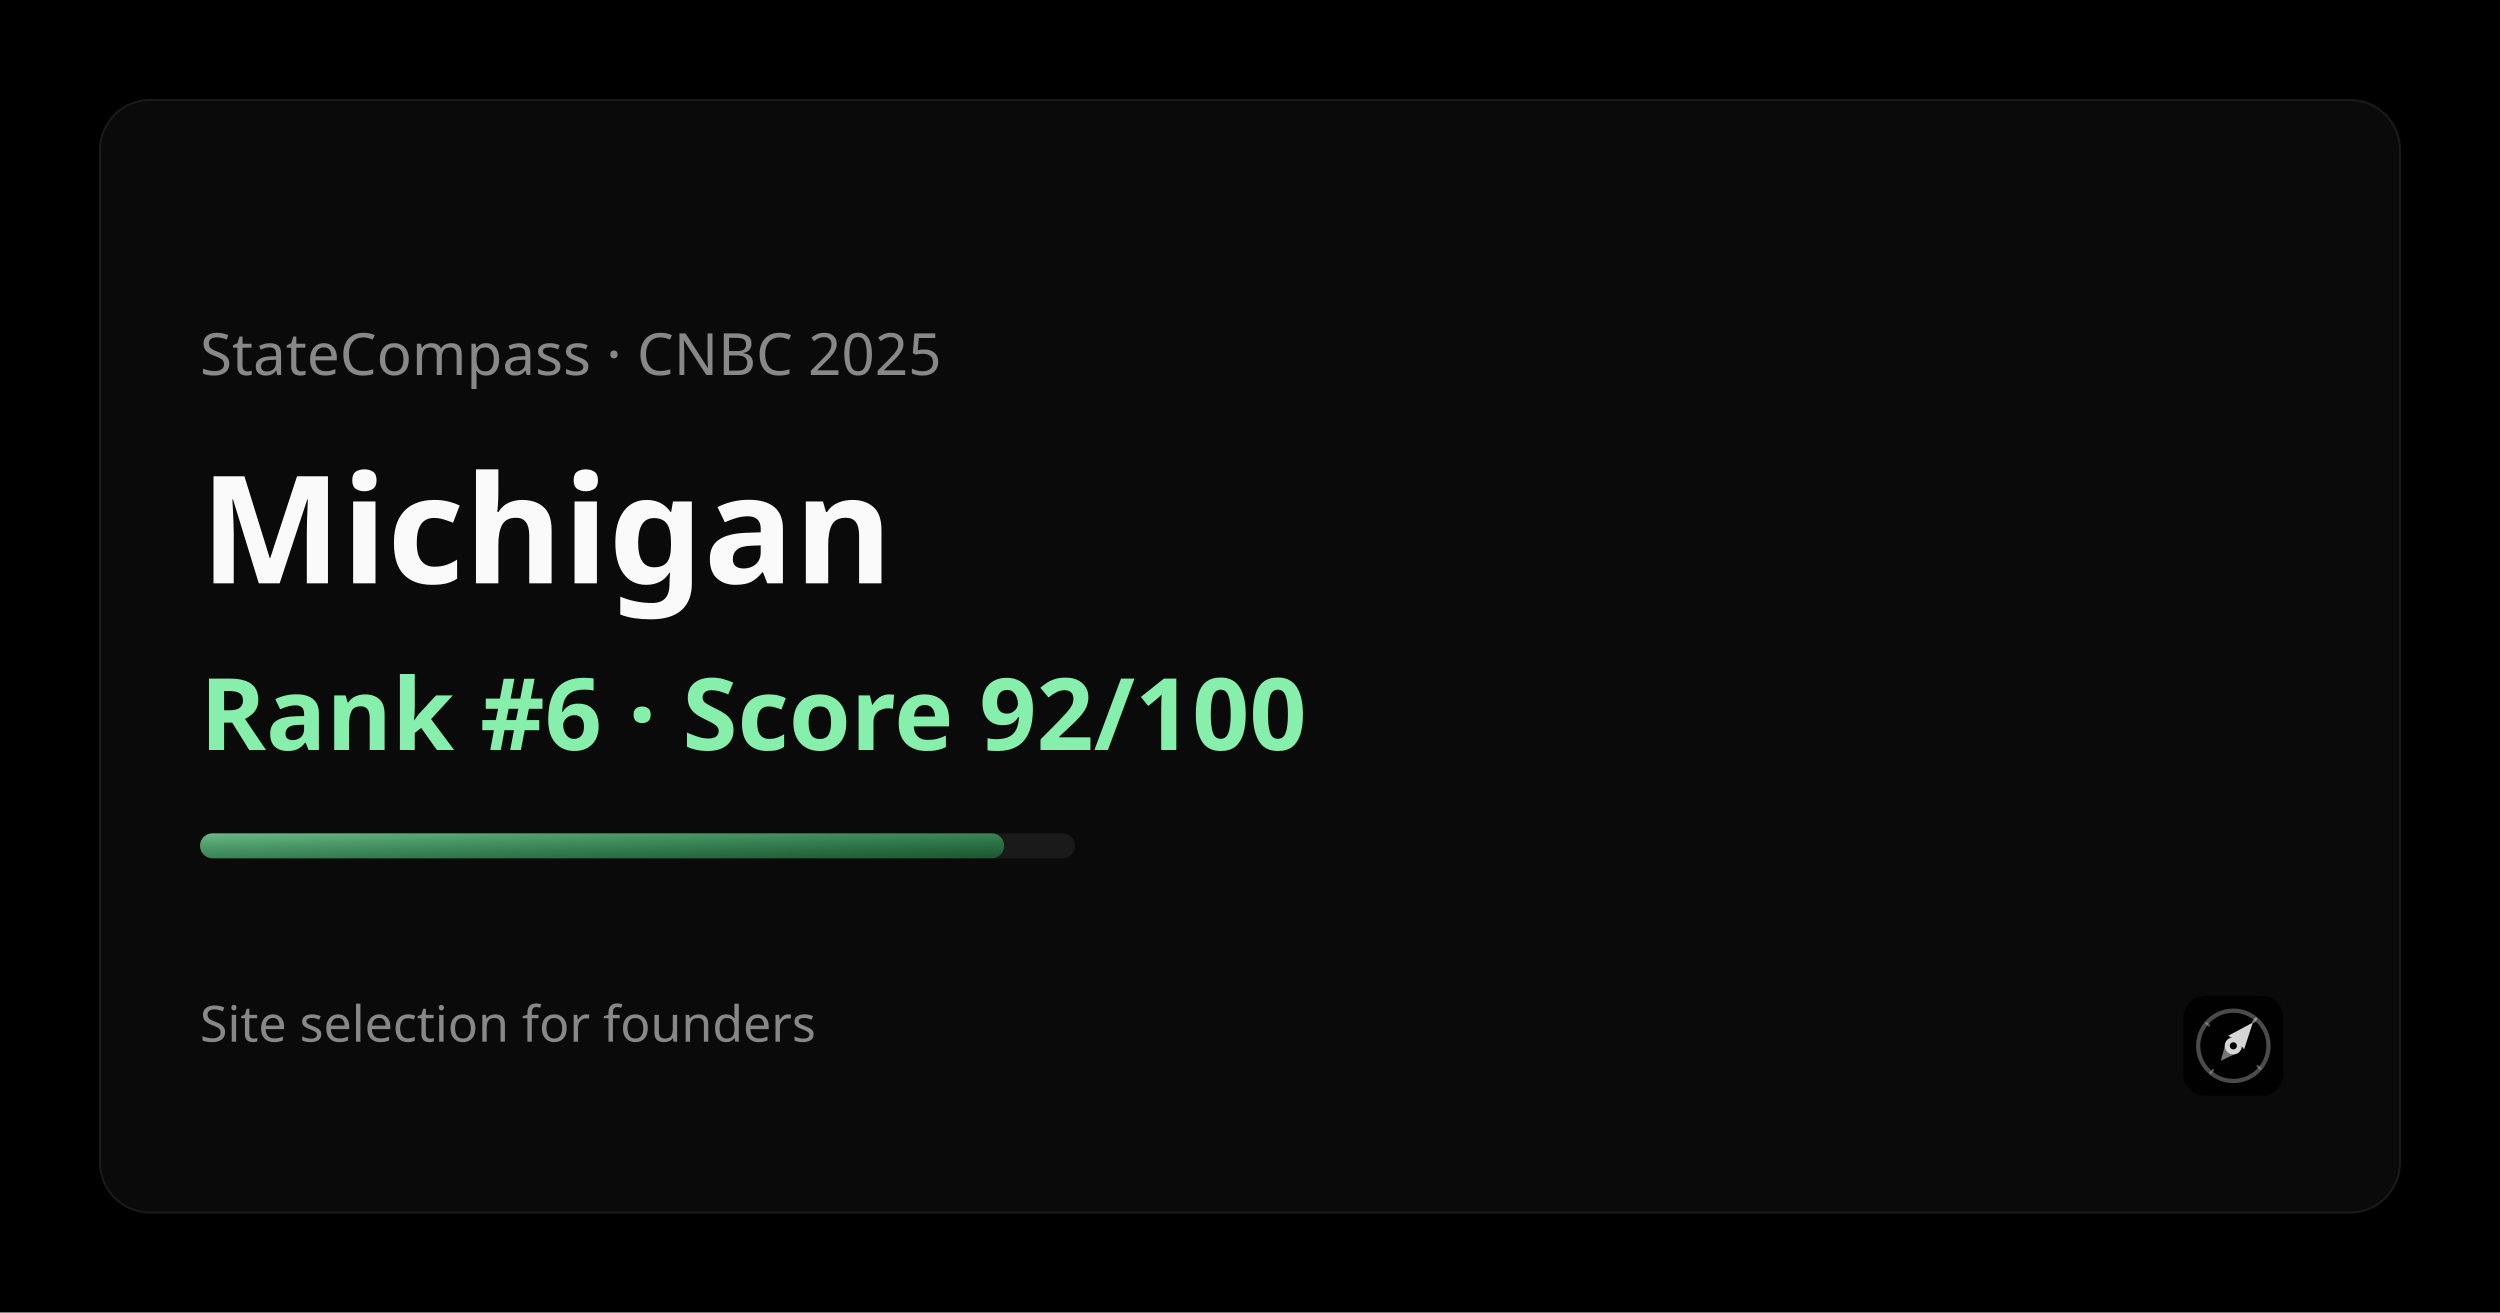
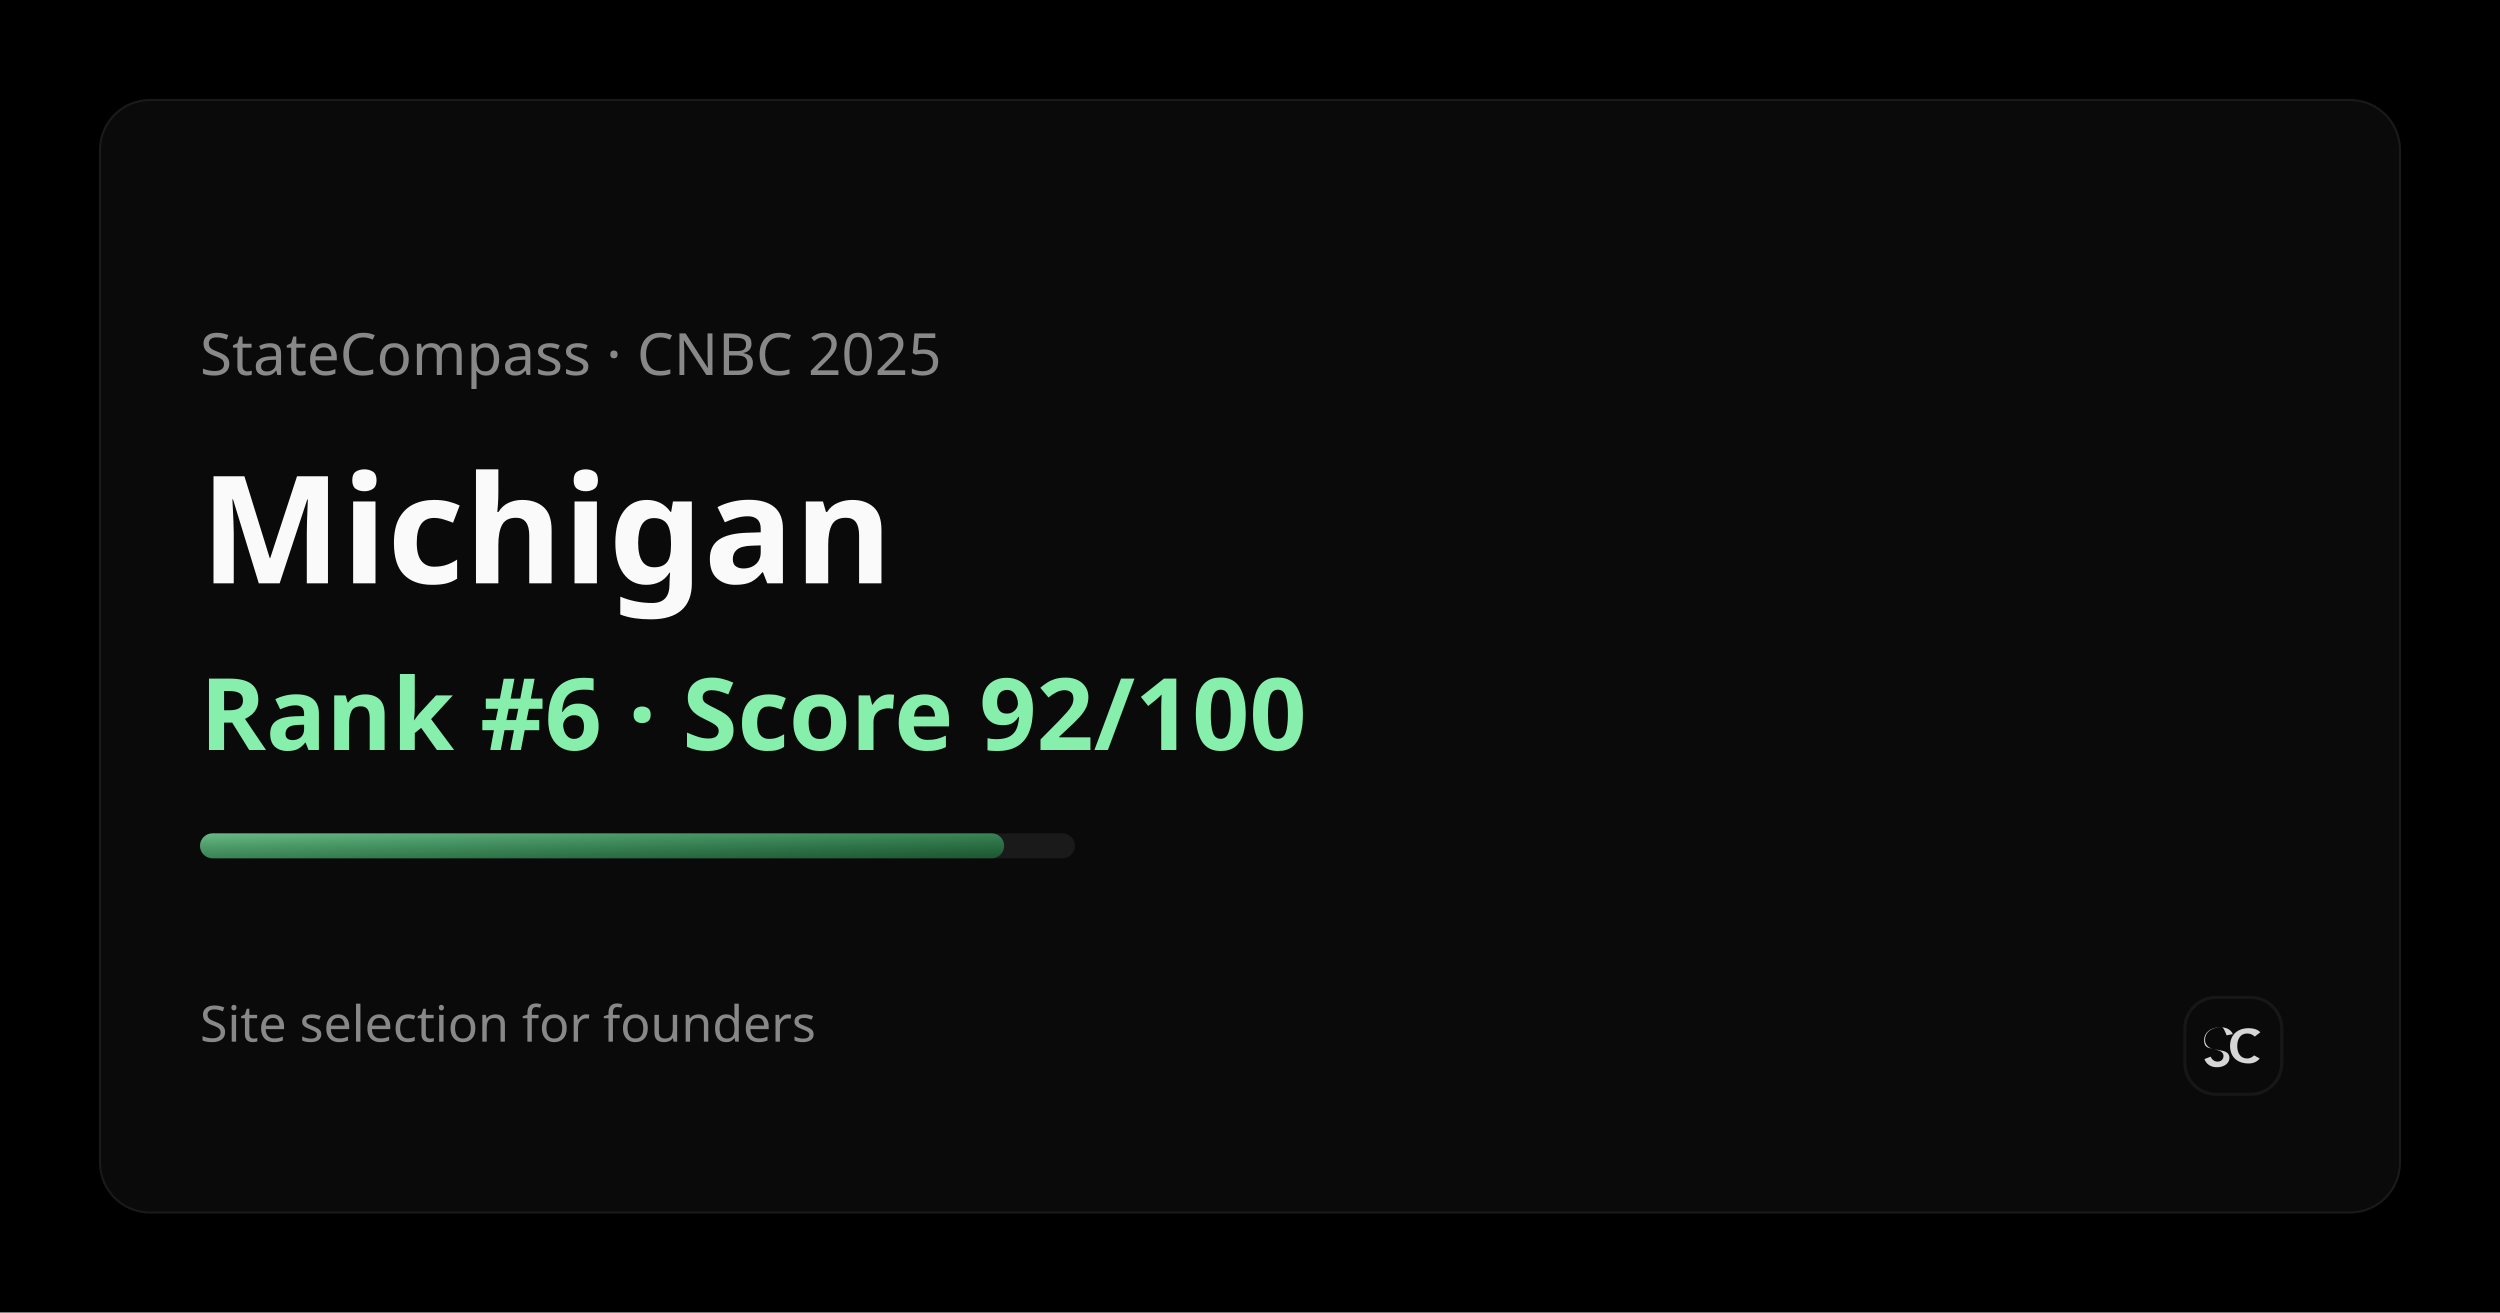
<svg xmlns="http://www.w3.org/2000/svg" width="1200" height="630" viewBox="0 0 1200 630">
  <defs>
    <linearGradient id="og-tier-green" x1="0%" y1="0%" x2="100%" y2="100%">
      <stop offset="0%" stop-color="#86efac" stop-opacity="0.75" />
      <stop offset="100%" stop-color="#22c55e" stop-opacity="0.35" />
    </linearGradient>
  </defs>
  <rect width="1200" height="630" fill="#000000" />
  <rect x="48" y="48" width="1104" height="534" rx="24" fill="#0a0a0a" stroke="#1a1a1a" />
  <text x="96" y="180" fill="#888888" font-family="system-ui,sans-serif" font-size="28">StateCompass · CNBC 2025</text>
  <text x="96" y="280" fill="#fafafa" font-family="system-ui,sans-serif" font-size="72" font-weight="700">Michigan</text>
  <text x="96" y="360" fill="#86efac" font-family="system-ui,sans-serif" font-size="48" font-weight="600">Rank #6 · Score 92/100</text>
  <rect x="96" y="400" width="420" height="12" rx="6" fill="#1a1a1a" />
  <rect x="96" y="400" width="386" height="12" rx="6" fill="url(#og-tier-green)" />
  <text x="96" y="500" fill="#888888" font-family="system-ui,sans-serif" font-size="24">Site selection for founders</text>
  <g transform="translate(1104, 534)" opacity="0.85">
    <g transform="translate(-56, -56)">
-       <rect width="48" height="48" rx="10.5" fill="#000000" />
-       <g transform="translate(24.00,24.00) rotate(40)">
-         <circle cx="0" cy="0" r="16.88" fill="none" stroke="#fafafa" stroke-width="2.03" opacity="0.35" />
-         <line x1="0" y1="-16.88" x2="0" y2="-15.15" stroke="#fafafa" stroke-width="1.35" stroke-linecap="round" opacity="0.55" />
-         <line x1="16.88" y1="0" x2="15.15" y2="0" stroke="#fafafa" stroke-width="1.12" stroke-linecap="round" opacity="0.35" />
-         <line x1="0" y1="16.88" x2="0" y2="15.15" stroke="#fafafa" stroke-width="1.12" stroke-linecap="round" opacity="0.35" />
-         <line x1="-16.88" y1="0" x2="-15.15" y2="0" stroke="#fafafa" stroke-width="1.12" stroke-linecap="round" opacity="0.35" />
-         <path d="M 0,-14.62 L -5.03,-2.03 L 0,-3.22 L 5.03,-2.03 Z" fill="#fafafa" />
-         <path d="M 0,9.38 L -3.53,1.58 L 0,0.22 L 3.53,1.58 Z" fill="#8a8a8a" />
-         <circle cx="0" cy="0" r="4.12" fill="#fafafa" />
-         <circle cx="0" cy="0" r="1.72" fill="#000000" />
+       <rect x="0.75" y="0.75" width="46.50" height="46.50" rx="15.00" fill="#0a0a0a" stroke="#1a1a1a" stroke-width="1.50" />
+       <g transform="translate(24.00,24.00) scale(1.5) translate(-9.35,-7.05)">
+         <path fill="#fafafa" d="M 5.6 1.1 C 2.1 1.1 0.3 2.9 0.3 5.1 C 0.3 6.6 1.2 7.7 3.1 8.1 L 5.7 8.6 C 7.4 8.9 8.1 9.7 8.1 10.9 C 8.1 12.6 6.5 13.9 4.1 13.9 C 2.1 13.9 0.7 12.9 0.1 11.3 L 2.1 10.5 C 2.5 11.5 3.3 12.1 4.3 12.1 C 5.5 12.1 6.2 11.3 6.2 10.3 C 6.2 9.3 5.5 8.7 3.9 8.3 L 1.5 7.7 C 0.1 7.3 0 6.1 0 5.1 C 0 2.9 2 1.1 5.2 1.1 C 7.2 1.1 8.6 1.9 9.2 3.3 L 7.2 3.7 C 6.8 2.7 6.2 1.1 5.6 1.1 Z" />
+         <path fill="#fafafa" d="M 14.3 1.4 C 10.3 1.4 8.3 3.9 8.3 7.1 C 8.3 10.3 10.3 12.7 14.3 12.7 C 15.8 12.7 17 12.1 17.8 11.1 L 16 10.1 C 15.4 10.7 14.6 11.1 13.8 11.1 C 11.6 11.1 10.6 9.3 10.6 7.1 C 10.6 4.9 11.6 3.1 13.8 3.1 C 14.8 3.1 15.6 3.5 16.2 4.1 L 18 2.7 C 17 1.7 15.6 1.4 14.3 1.4 Z" />
      </g>
    </g>
  </g>
</svg>
